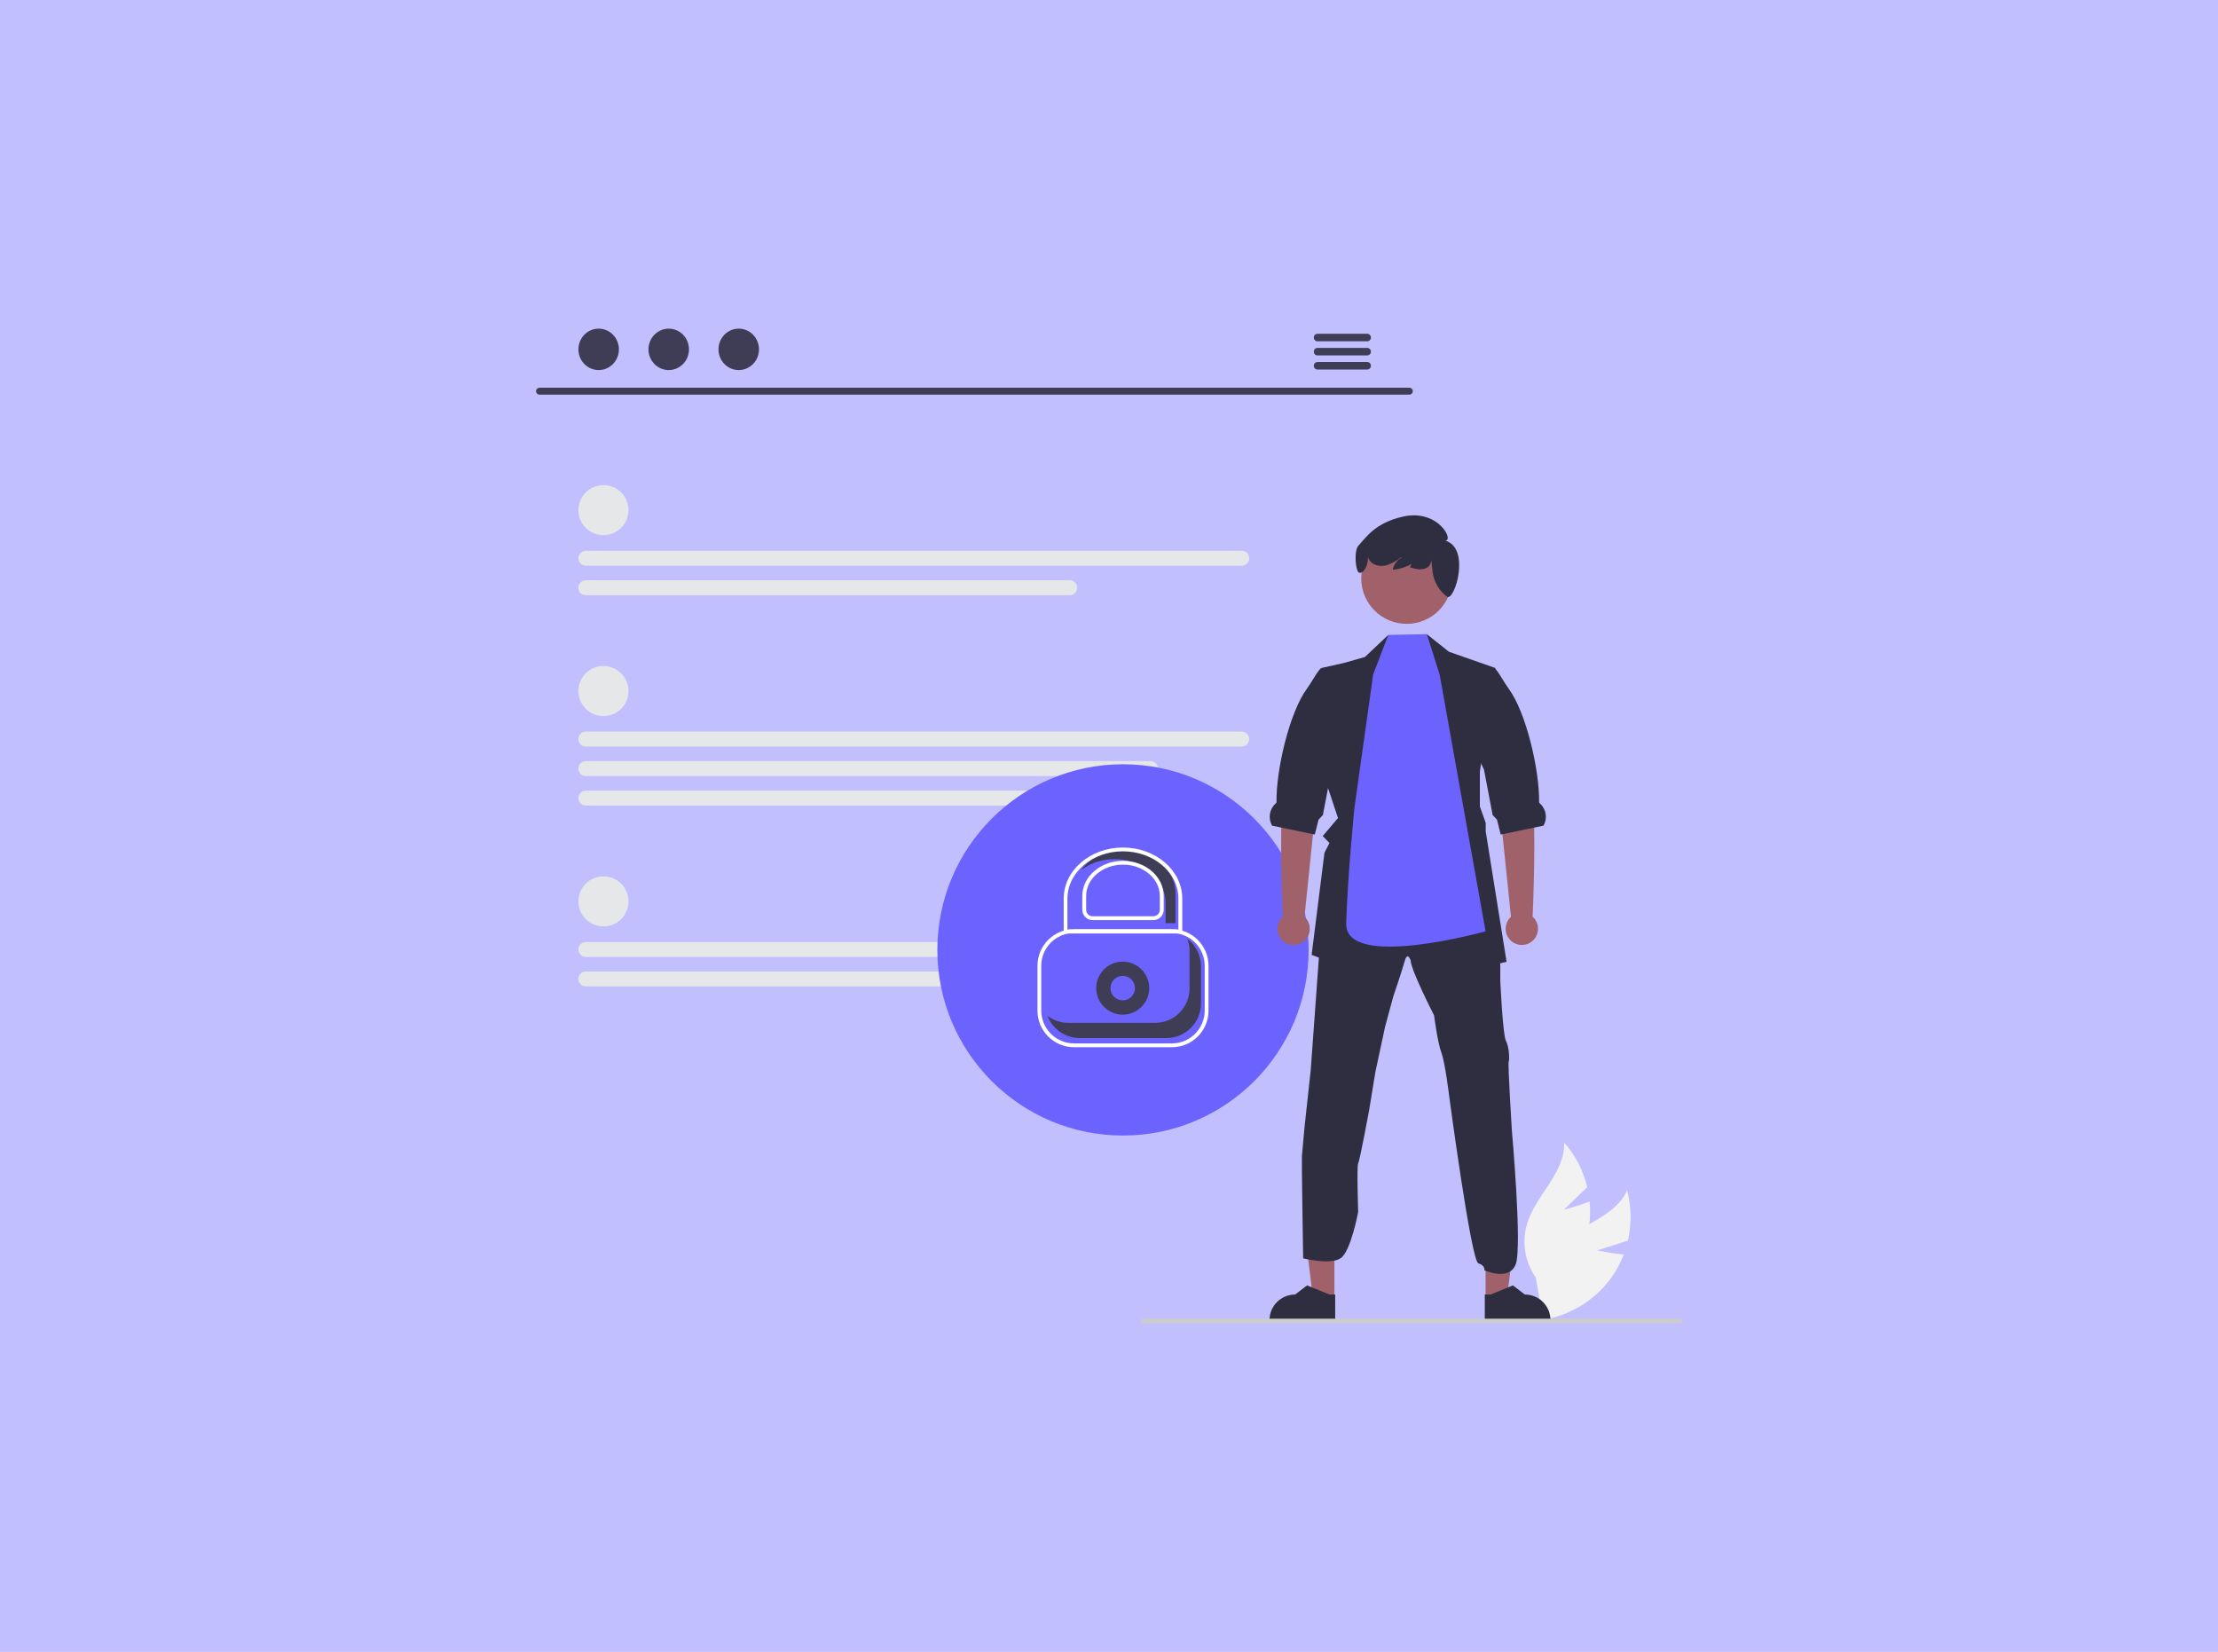
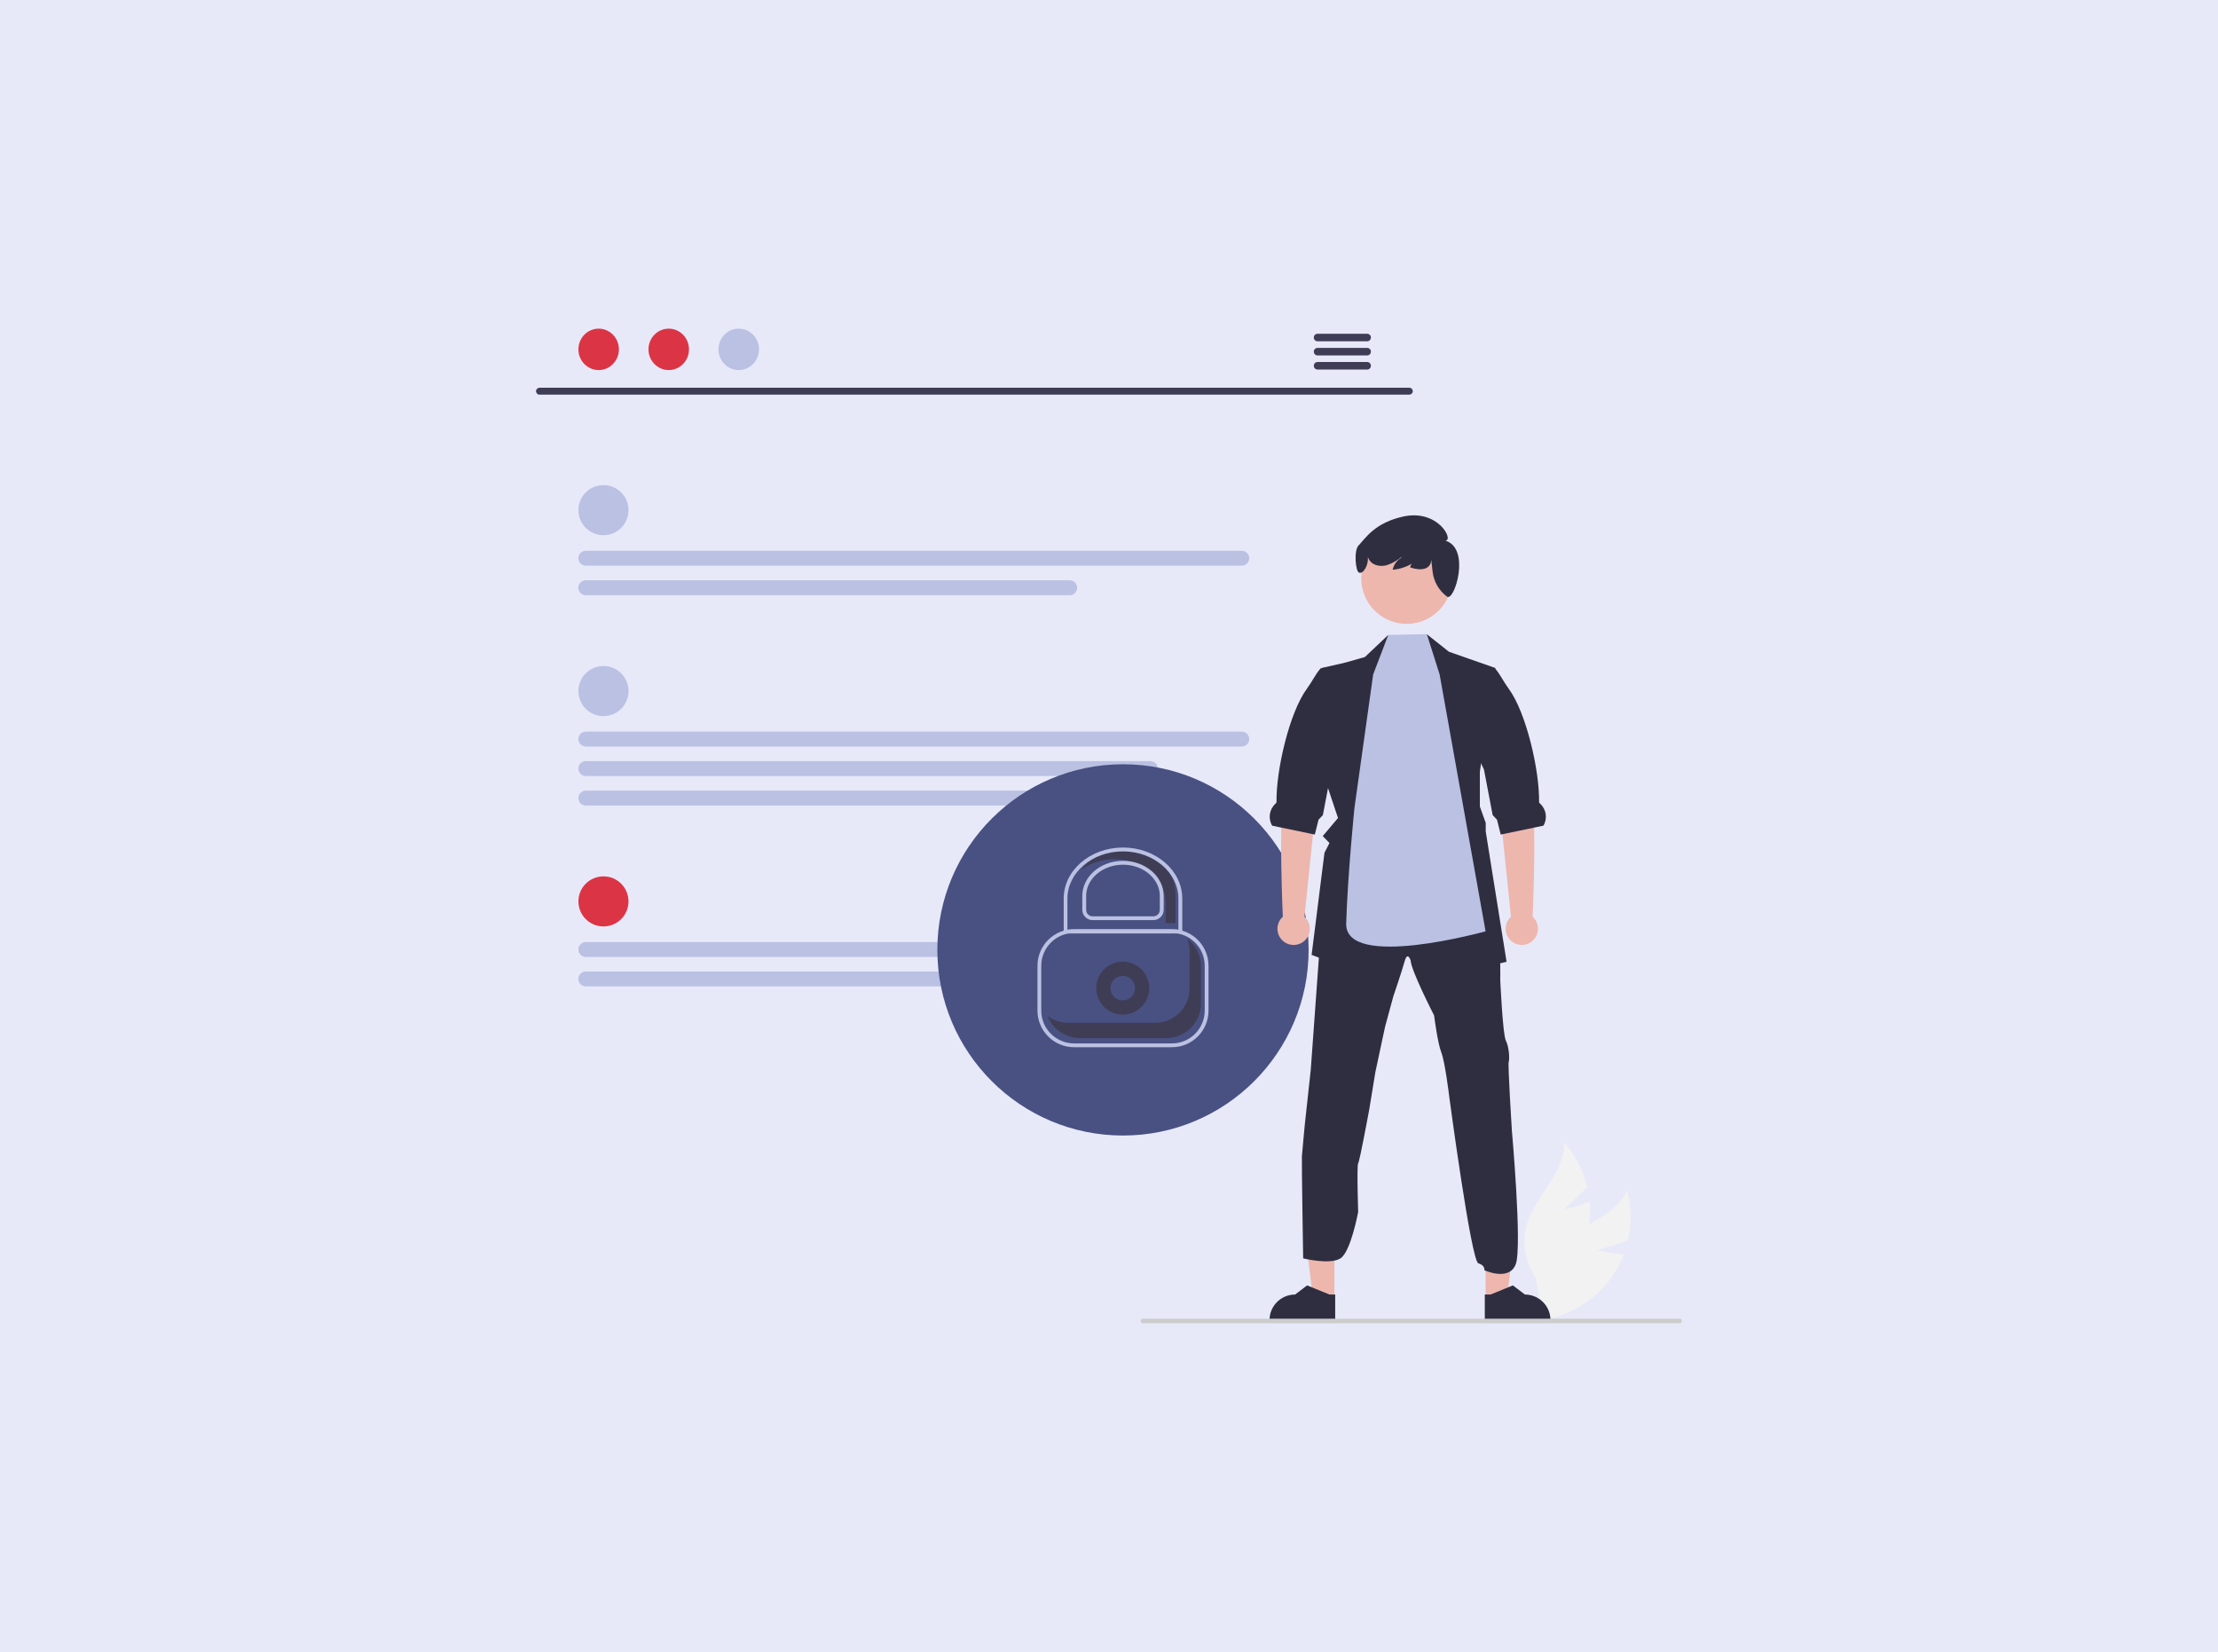
- <svg xmlns="http://www.w3.org/2000/svg" id="Layer_1" viewBox="0 0 333 248">
+ <svg xmlns="http://www.w3.org/2000/svg" id="Layer_1" data-name="Layer 1" viewBox="0 0 333 248">
  <defs>
-     <style>.cls-1{fill:#a0616a;}.cls-1,.cls-2,.cls-3,.cls-4,.cls-5,.cls-6,.cls-7,.cls-8,.cls-9{stroke-width:0px;}.cls-2{fill:#e6e7e8;}.cls-3{fill:#c2bfff;}.cls-4{fill:#ccc;}.cls-5{fill:#6c63ff;}.cls-6{fill:#fff;}.cls-7{fill:#3f3d56;}.cls-8{fill:#f2f2f2;}.cls-9{fill:#2f2e41;}</style>
+     <style>
+       .cls-1 {
+         fill: #f2f2f2;
+       }
+ 
+       .cls-1, .cls-2, .cls-3, .cls-4, .cls-5, .cls-6, .cls-7, .cls-8, .cls-9 {
+         stroke-width: 0px;
+       }
+ 
+       .cls-2 {
+         fill: #495182;
+       }
+ 
+       .cls-3 {
+         fill: #2f2e41;
+       }
+ 
+       .cls-4 {
+         fill: #3f3d56;
+       }
+ 
+       .cls-5 {
+         fill: #ccc;
+       }
+ 
+       .cls-6 {
+         fill: #db3545;
+       }
+ 
+       .cls-7 {
+         fill: #bac1e2;
+       }
+ 
+       .cls-8 {
+         fill: #edb7ae;
+       }
+ 
+       .cls-9 {
+         fill: #e7e9f9;
+       }
+     </style>
  </defs>
-   <rect class="cls-3" width="333" height="248" />
-   <path class="cls-8" d="m239.77,187.73l4.63-1.47c.58-2.49.54-5.08-.11-7.55-1.86,4.14-7.32,5.15-10.44,8.46-1.95,2.1-2.84,4.98-2.41,7.81l-.97,3.31c4.61-.39,8.81-2.79,11.51-6.55.74-1.05,1.34-2.19,1.79-3.39-1.98-.2-3.99-.63-3.99-.63Z" />
-   <path class="cls-8" d="m234.81,181.61l3.49-3.38c-.59-2.48-1.78-4.79-3.47-6.7.18,4.54-4.26,7.88-5.57,12.22-.81,2.75-.32,5.72,1.32,8.07l.6,3.4c3.95-2.41,6.65-6.42,7.38-10.99.19-1.27.22-2.55.09-3.83-1.86.7-3.86,1.22-3.86,1.22Z" />
-   <path class="cls-7" d="m211.6,59.25H80.99c-.29,0-.51-.24-.51-.53,0-.28.23-.5.51-.51h130.61c.29,0,.51.24.51.53,0,.28-.23.5-.51.51Z" />
-   <ellipse class="cls-7" cx="89.88" cy="52.45" rx="3.04" ry="3.11" />
-   <ellipse class="cls-7" cx="100.4" cy="52.45" rx="3.04" ry="3.11" />
-   <ellipse class="cls-7" cx="110.91" cy="52.45" rx="3.04" ry="3.11" />
-   <path class="cls-7" d="m205.27,50.11h-7.47c-.31,0-.56.26-.55.58,0,.3.25.55.55.55h7.47c.31,0,.56-.26.55-.58,0-.3-.25-.55-.55-.55Z" />
-   <path class="cls-7" d="m205.27,52.23h-7.47c-.31,0-.56.26-.55.58,0,.3.25.55.55.55h7.47c.31,0,.56-.26.55-.58,0-.3-.25-.55-.55-.55Z" />
-   <path class="cls-7" d="m205.27,54.35h-7.47c-.31,0-.56.26-.55.58,0,.3.25.55.55.55h7.47c.31,0,.56-.26.55-.58,0-.3-.25-.55-.55-.55Z" />
-   <circle class="cls-2" cx="90.6" cy="76.59" r="3.76" />
-   <path class="cls-2" d="m186.43,84.93h-98.47c-.62,0-1.12-.5-1.12-1.12s.5-1.12,1.12-1.12h98.47c.62,0,1.12.5,1.12,1.12s-.5,1.12-1.12,1.12Z" />
-   <path class="cls-2" d="m160.6,89.36h-72.65c-.62,0-1.12-.5-1.12-1.12,0-.62.5-1.12,1.12-1.12h72.65c.62,0,1.12.5,1.12,1.12,0,.62-.5,1.12-1.12,1.12h0Z" />
-   <circle class="cls-2" cx="90.6" cy="135.33" r="3.76" />
-   <path class="cls-2" d="m186.43,143.67h-98.47c-.62,0-1.12-.5-1.12-1.12s.5-1.12,1.12-1.12h98.47c.65.04,1.16.56,1.18,1.21-.04.61-.56,1.07-1.17,1.03,0,0,0,0,0,0Z" />
-   <path class="cls-2" d="m160.6,148.09h-72.65c-.62,0-1.12-.5-1.12-1.12s.5-1.12,1.12-1.12h72.65c.62,0,1.12.5,1.12,1.12s-.5,1.12-1.12,1.12Z" />
-   <circle class="cls-2" cx="90.6" cy="103.75" r="3.76" />
-   <path class="cls-2" d="m186.43,112.08h-98.47c-.62,0-1.12-.5-1.12-1.12s.5-1.12,1.12-1.12h98.47c.62,0,1.12.5,1.12,1.12s-.5,1.12-1.12,1.12Z" />
-   <path class="cls-2" d="m172.72,116.51h-84.76c-.62,0-1.12-.5-1.12-1.12,0-.62.5-1.12,1.12-1.12h84.76c.62,0,1.12.5,1.12,1.12,0,.62-.5,1.12-1.12,1.12Z" />
-   <path class="cls-2" d="m166.97,120.94h-79.01c-.62,0-1.12-.5-1.12-1.12,0-.62.5-1.12,1.12-1.12h79.01c.62,0,1.12.5,1.12,1.12,0,.62-.5,1.12-1.12,1.12h0Z" />
-   <circle class="cls-5" cx="168.6" cy="142.61" r="27.87" />
-   <circle class="cls-7" cx="168.56" cy="148.35" r="3.98" />
-   <circle class="cls-5" cx="168.56" cy="148.35" r="1.84" />
-   <path class="cls-6" d="m175.95,157.22h-14.7c-3.03,0-5.49-2.46-5.49-5.49v-6.74c0-3.03,2.46-5.49,5.49-5.49h14.7c3.03,0,5.49,2.46,5.49,5.49v6.74c0,3.03-2.46,5.49-5.49,5.49Zm-14.7-17.15c-2.71,0-4.91,2.2-4.92,4.92v6.74c0,2.71,2.2,4.91,4.92,4.92h14.7c2.71,0,4.91-2.2,4.92-4.92v-6.74c0-2.71-2.2-4.91-4.92-4.92h-14.7Z" />
-   <path class="cls-7" d="m160.38,153.56h13.05c2.85,0,5.16-2.31,5.16-5.16h0v-5.64c0-.63-.12-1.25-.34-1.83,1.29.97,2.05,2.49,2.05,4.11v5.64c0,2.85-2.31,5.16-5.16,5.16h-13.05c-2.14,0-4.06-1.33-4.82-3.33.89.68,1.99,1.05,3.11,1.05Z" />
-   <polygon class="cls-1" points="200.34 194.97 197.14 194.97 195.61 182.6 200.35 182.6 200.34 194.97" />
-   <path class="cls-9" d="m200.46,198.32h-9.86v-.13c0-2.12,1.72-3.84,3.84-3.84h0l1.8-1.37,3.36,1.37h.86s0,3.96,0,3.96Z" />
-   <polygon class="cls-1" points="223.04 194.97 226.24 194.97 227.77 182.6 223.04 182.6 223.04 194.97" />
-   <path class="cls-9" d="m222.92,198.32h9.86v-.13c0-2.12-1.72-3.84-3.84-3.84h0l-1.8-1.37-3.36,1.37h-.86s0,3.96,0,3.96Z" />
-   <path class="cls-9" d="m195.47,173.51c.05-.71.42-4.61.42-4.61l.9-8.28,1.59-21.94.1-1.44,8.33-1.6,5.69-2.73,6.77,2.16,5.27,1.98s0,.85.05,1.87c.05,1.34.15,2.98.37,3.4.38.75.28,4.8.28,4.8,0,0,.37,8.23.85,9.13s.57,2.78.42,3.16.47,10.26.47,10.26c0,0,1.57,17.48.59,20.12s-4.72.91-4.72.91c0,0,.18-.7-.9-1.04s-4.38-25.12-4.38-25.12c0,0-.61-5.08-1.18-6.54-.56-1.46-1.08-5.55-1.08-5.55,0,0-3.48-6.77-3.53-8.28,0,0-.46-1.41-.89.14s-1.7,5.27-1.7,5.27l-1.24,4.56-1.46,6.82-.94,5.74s-1.41,7.62-1.64,7.95,0,7.29,0,7.29c0,0-1.09,5.93-2.63,6.96-1.54,1.04-5.63.02-5.63.02,0,0-.24-14.7-.19-15.41Z" />
-   <polygon class="cls-9" points="199.02 117.23 200.88 122.81 198.59 125.52 199.6 126.56 198.85 128.02 196.92 143.36 207.53 147.39 211.1 142.91 213.92 147.39 226.19 144.39 223.06 124.83 223.06 123.55 222.18 121.08 222.18 115.85 224.51 100.29 217.54 97.85 214.21 95.21 213.14 98.92 208.55 98.11 208.43 95.32 204.92 98.64 201.96 99.48 198.42 100.29 197.97 101.42 198.87 101.19 198.72 115.86 199.02 117.23" />
-   <path class="cls-1" d="m195.85,137.63l1.78-17.24.47-7.1-4.99-.9s.2,5.07-.46,7.94c-.64,2.83-.09,16.93-.05,17.3-1,.89-1.08,2.43-.19,3.43.89,1,2.43,1.08,3.43.19,1-.89,1.08-2.43.19-3.43-.06-.07-.12-.13-.19-.19h0Z" />
-   <path class="cls-9" d="m190.99,123.96l1.39.29,4.76.99.26.05.56-2.23.65-.69,1.24-6.5.07-.34,1.87-4.01,1.3-12.04-4.82.87s-.05.05-.07.08c-.69.78-1.19,1.88-1.99,2.97-2.63,3.57-4.64,12.26-4.56,17.02,0,.08-.08.16-.17.25-.92.85-1.12,2.23-.48,3.3Z" />
-   <path class="cls-1" d="m226.85,137.63l-1.78-17.24-.47-7.1,4.99-.9s-.2,5.07.46,7.94c.64,2.83.09,16.93.05,17.3,1,.89,1.08,2.43.19,3.43s-2.43,1.08-3.43.19c-1-.89-1.08-2.43-.19-3.43.06-.07.12-.13.19-.19h0Z" />
-   <path class="cls-9" d="m231.72,123.96l-1.39.29-4.76.99-.26.05-.56-2.23-.65-.69-1.24-6.5-.07-.34-1.87-4.01.43-12.04,3.1.87s.05.05.07.08c.69.78,1.19,1.88,1.99,2.97,2.63,3.57,4.64,12.26,4.56,17.02,0,.08.08.16.17.25.92.85,1.12,2.23.48,3.3Z" />
-   <path class="cls-5" d="m206.16,101.26l2.27-5.94,5.79-.11,1.92,6.05,6.9,38.56s-21.14,5.89-20.93-1.19c.23-7.44,1.24-17.33,1.24-17.33l2.81-20.04Z" />
-   <circle class="cls-1" cx="211.19" cy="86.84" r="6.82" />
-   <path class="cls-9" d="m203.97,81.9c1.11-1.21,2.5-3.42,6.7-4.35,5.2-1.15,7.65,3.55,6.34,3.62,3.83,1.16,1.37,9.09.27,8.42,0,0-.02-.01-.03-.02-1.19-.88-1.97-2.21-2.16-3.68l-.21-1.88c-.03,1.53-1.59,1.73-3.18,1.17.19-.68.73-1.21,1.41-1.39-1.11,1.01-2.52,1.62-4.02,1.75.16-.77.64-1.44,1.33-1.83l-.06-.06c-.62.52-1.34.93-2.11,1.19-.88.25-1.93.12-2.53-.57-.16-.19-.28-.41-.36-.65.13,1.21-.68,2.59-1.31,2.35-.52-.1-.83-3.27-.09-4.08Z" />
-   <path class="cls-4" d="m252.52,198.32c0,.19-.15.34-.34.34h-80.59c-.19,0-.34-.15-.34-.34s.15-.34.34-.34h80.58c.19,0,.34.15.34.34h0Z" />
-   <path class="cls-7" d="m168.83,127.5c-2.73,0-5.12,1.23-6.48,3.09,1.45-1.06,3.2-1.62,4.99-1.6,4.22,0,7.66,2.96,7.66,6.59v3.02h1.48v-4.5c0-3.63-3.43-6.59-7.66-6.59Z" />
-   <path class="cls-6" d="m177.5,140.14h-17.8v-5.24c0-4.23,3.99-7.66,8.9-7.66s8.9,3.44,8.9,7.66v5.24Zm-17.23-.58h16.65v-4.66c0-3.91-3.73-7.09-8.33-7.09s-8.33,3.18-8.33,7.09v4.66Z" />
-   <path class="cls-6" d="m173.16,138.14h-9.12c-.85,0-1.55-.69-1.55-1.55v-2.08c0-2.91,2.74-5.27,6.11-5.27s6.11,2.36,6.11,5.27v2.08c0,.85-.69,1.55-1.55,1.55Zm-4.56-8.33c-3.05,0-5.53,2.11-5.53,4.7v2.08c0,.54.44.97.97.97h9.12c.54,0,.97-.44.97-.97v-2.08c0-2.59-2.48-4.7-5.53-4.7h0Z" />
+   <rect class="cls-9" width="333" height="248" />
+   <g>
+     <path class="cls-1" d="M239.77,187.73l4.63-1.47c.58-2.49.54-5.08-.11-7.55-1.86,4.14-7.32,5.15-10.44,8.46-1.95,2.1-2.84,4.98-2.41,7.81l-.97,3.31c4.61-.39,8.81-2.79,11.51-6.55.74-1.05,1.34-2.19,1.79-3.39-1.98-.2-3.99-.63-3.99-.63Z" />
+     <path class="cls-1" d="M234.81,181.61l3.49-3.38c-.59-2.48-1.78-4.79-3.47-6.7.18,4.54-4.26,7.88-5.57,12.22-.81,2.75-.32,5.72,1.32,8.07l.6,3.4c3.95-2.41,6.65-6.42,7.38-10.99.19-1.27.22-2.55.09-3.83-1.86.7-3.86,1.22-3.86,1.22Z" />
+     <path class="cls-4" d="M211.6,59.25H80.99c-.29,0-.51-.24-.51-.53,0-.28.23-.5.51-.51h130.61c.29,0,.51.24.51.53,0,.28-.23.5-.51.51Z" />
+     <ellipse class="cls-6" cx="89.88" cy="52.45" rx="3.04" ry="3.11" />
+     <ellipse class="cls-6" cx="100.4" cy="52.45" rx="3.04" ry="3.11" />
+     <ellipse class="cls-7" cx="110.91" cy="52.45" rx="3.04" ry="3.11" />
+     <path class="cls-4" d="M205.27,50.11h-7.47c-.31,0-.56.26-.55.58,0,.3.25.55.55.55h7.47c.31,0,.56-.26.55-.58,0-.3-.25-.55-.55-.55Z" />
+     <path class="cls-4" d="M205.27,52.23h-7.47c-.31,0-.56.26-.55.58,0,.3.25.55.55.55h7.47c.31,0,.56-.26.55-.58,0-.3-.25-.55-.55-.55Z" />
+     <path class="cls-4" d="M205.27,54.35h-7.47c-.31,0-.56.26-.55.58,0,.3.25.55.55.55h7.47c.31,0,.56-.26.55-.58,0-.3-.25-.55-.55-.55Z" />
+     <circle class="cls-7" cx="90.6" cy="76.59" r="3.76" />
+     <path class="cls-7" d="M186.43,84.93h-98.47c-.62,0-1.12-.5-1.12-1.12s.5-1.12,1.12-1.12h98.47c.62,0,1.12.5,1.12,1.12s-.5,1.12-1.12,1.12Z" />
+     <path class="cls-7" d="M160.6,89.36h-72.65c-.62,0-1.12-.5-1.12-1.12,0-.62.5-1.12,1.12-1.12h72.65c.62,0,1.12.5,1.12,1.12,0,.62-.5,1.12-1.12,1.12h0Z" />
+     <circle class="cls-6" cx="90.6" cy="135.33" r="3.76" />
+     <path class="cls-7" d="M186.43,143.67h-98.47c-.62,0-1.12-.5-1.12-1.12s.5-1.12,1.12-1.12h98.47c.65.04,1.16.56,1.18,1.21-.04.61-.56,1.07-1.17,1.03,0,0,0,0,0,0Z" />
+     <path class="cls-7" d="M160.6,148.09h-72.65c-.62,0-1.12-.5-1.12-1.12s.5-1.12,1.12-1.12h72.65c.62,0,1.12.5,1.12,1.12s-.5,1.12-1.12,1.12Z" />
+     <circle class="cls-7" cx="90.6" cy="103.75" r="3.76" />
+     <path class="cls-7" d="M186.43,112.08h-98.47c-.62,0-1.12-.5-1.12-1.12s.5-1.12,1.12-1.12h98.47c.62,0,1.12.5,1.12,1.12s-.5,1.12-1.12,1.12Z" />
+     <path class="cls-7" d="M172.72,116.51h-84.76c-.62,0-1.12-.5-1.12-1.12,0-.62.5-1.12,1.12-1.12h84.76c.62,0,1.12.5,1.12,1.12,0,.62-.5,1.12-1.12,1.12Z" />
+     <path class="cls-7" d="M166.97,120.94h-79.01c-.62,0-1.12-.5-1.12-1.12,0-.62.5-1.12,1.12-1.12h79.01c.62,0,1.12.5,1.12,1.12,0,.62-.5,1.12-1.12,1.12h0Z" />
+     <circle class="cls-2" cx="168.6" cy="142.61" r="27.87" />
+     <circle class="cls-4" cx="168.56" cy="148.35" r="3.98" />
+     <circle class="cls-2" cx="168.56" cy="148.35" r="1.84" />
+     <path class="cls-7" d="M175.95,157.22h-14.7c-3.03,0-5.49-2.46-5.49-5.49v-6.74c0-3.03,2.46-5.49,5.49-5.49h14.7c3.03,0,5.49,2.46,5.49,5.49v6.74c0,3.03-2.46,5.49-5.49,5.49ZM161.25,140.07c-2.71,0-4.91,2.2-4.92,4.92v6.74c0,2.71,2.2,4.91,4.92,4.92h14.7c2.71,0,4.91-2.2,4.92-4.92v-6.74c0-2.71-2.2-4.91-4.92-4.92h-14.7Z" />
+     <path class="cls-4" d="M160.38,153.56h13.05c2.85,0,5.16-2.31,5.16-5.16h0v-5.64c0-.63-.12-1.25-.34-1.83,1.29.97,2.05,2.49,2.05,4.11v5.64c0,2.85-2.31,5.16-5.16,5.16h-13.05c-2.14,0-4.06-1.33-4.82-3.33.89.68,1.99,1.05,3.11,1.05Z" />
+     <polygon class="cls-8" points="200.34 194.97 197.14 194.97 195.61 182.6 200.35 182.6 200.34 194.97" />
+     <path class="cls-3" d="M200.46,198.32h-9.86v-.13c0-2.12,1.72-3.84,3.84-3.84h0l1.8-1.37,3.36,1.37h.86s0,3.96,0,3.96Z" />
+     <polygon class="cls-8" points="223.04 194.97 226.24 194.97 227.77 182.6 223.04 182.6 223.04 194.97" />
+     <path class="cls-3" d="M222.92,198.32h9.86v-.13c0-2.12-1.72-3.84-3.84-3.84h0l-1.8-1.37-3.36,1.37h-.86s0,3.96,0,3.96Z" />
+     <path class="cls-3" d="M195.47,173.51c.05-.71.42-4.61.42-4.61l.9-8.28,1.59-21.94.1-1.44,8.33-1.6,5.69-2.73,6.77,2.16,5.27,1.98s0,.85.05,1.87c.05,1.34.15,2.98.37,3.4.38.75.28,4.8.28,4.8,0,0,.37,8.23.85,9.13s.57,2.78.42,3.16.47,10.26.47,10.26c0,0,1.57,17.48.59,20.12s-4.72.91-4.72.91c0,0,.18-.7-.9-1.04s-4.38-25.12-4.38-25.12c0,0-.61-5.08-1.18-6.54s-1.08-5.55-1.08-5.55c0,0-3.48-6.77-3.53-8.28,0,0-.46-1.41-.89.14s-1.7,5.27-1.7,5.27l-1.24,4.56-1.46,6.82-.94,5.74s-1.41,7.62-1.64,7.95,0,7.29,0,7.29c0,0-1.09,5.93-2.63,6.96-1.54,1.04-5.63.02-5.63.02,0,0-.24-14.7-.19-15.41Z" />
+     <polygon class="cls-3" points="199.02 117.23 200.88 122.81 198.59 125.52 199.6 126.56 198.85 128.02 196.92 143.36 207.53 147.39 211.1 142.91 213.92 147.39 226.19 144.39 223.06 124.83 223.06 123.55 222.18 121.08 222.18 115.85 224.51 100.29 217.54 97.85 214.21 95.21 213.14 98.92 208.55 98.11 208.43 95.32 204.92 98.64 201.96 99.48 198.42 100.29 197.97 101.42 198.87 101.19 198.72 115.86 199.02 117.23" />
+     <path class="cls-8" d="M195.85,137.63l1.78-17.24.47-7.1-4.99-.9s.2,5.07-.46,7.94c-.64,2.83-.09,16.93-.05,17.3-1,.89-1.08,2.43-.19,3.43s2.43,1.08,3.43.19c1-.89,1.08-2.43.19-3.43-.06-.07-.12-.13-.19-.19h0Z" />
+     <path class="cls-3" d="M190.99,123.96l1.39.29,4.76.99.26.05.56-2.23.65-.69,1.24-6.5.07-.34,1.87-4.01,1.3-12.04-4.82.87s-.05.05-.07.08c-.69.78-1.19,1.88-1.99,2.97-2.63,3.57-4.64,12.26-4.56,17.02,0,.08-.08.16-.17.25-.92.85-1.12,2.23-.48,3.3Z" />
+     <path class="cls-8" d="M226.85,137.63l-1.78-17.24-.47-7.1,4.99-.9s-.2,5.07.46,7.94c.64,2.83.09,16.93.05,17.3,1,.89,1.08,2.43.19,3.43-.89,1-2.43,1.08-3.43.19-1-.89-1.08-2.43-.19-3.43.06-.07.12-.13.19-.19h0Z" />
+     <path class="cls-3" d="M231.72,123.96l-1.39.29-4.76.99-.26.05-.56-2.23-.65-.69-1.24-6.5-.07-.34-1.87-4.01.43-12.04,3.1.87s.05.05.07.08c.69.78,1.19,1.88,1.99,2.97,2.63,3.57,4.64,12.26,4.56,17.02,0,.08.08.16.17.25.92.85,1.12,2.23.48,3.3Z" />
+     <path class="cls-7" d="M206.16,101.26l2.27-5.94,5.79-.11,1.92,6.05,6.9,38.56s-21.14,5.89-20.93-1.19c.23-7.44,1.24-17.33,1.24-17.33l2.81-20.04Z" />
+     <circle class="cls-8" cx="211.19" cy="86.84" r="6.82" />
+     <path class="cls-3" d="M203.97,81.9c1.11-1.21,2.5-3.42,6.7-4.35,5.2-1.15,7.65,3.55,6.34,3.62,3.83,1.16,1.37,9.09.27,8.42,0,0-.02-.01-.03-.02-1.19-.88-1.97-2.21-2.16-3.68l-.21-1.88c-.03,1.53-1.59,1.73-3.18,1.17.19-.68.73-1.21,1.41-1.39-1.11,1.01-2.52,1.62-4.02,1.75.16-.77.64-1.44,1.33-1.83l-.06-.06c-.62.52-1.34.93-2.11,1.19-.88.25-1.93.12-2.53-.57-.16-.19-.28-.41-.36-.65.13,1.21-.68,2.59-1.31,2.35-.52-.1-.83-3.27-.09-4.08Z" />
+     <path class="cls-5" d="M252.52,198.32c0,.19-.15.34-.34.34h-80.59c-.19,0-.34-.15-.34-.34s.15-.34.34-.34h80.58c.19,0,.34.15.34.34h0Z" />
+     <path class="cls-4" d="M168.83,127.5c-2.73,0-5.12,1.23-6.48,3.09,1.45-1.06,3.2-1.62,4.99-1.6,4.22,0,7.66,2.96,7.66,6.59v3.02h1.48v-4.5c0-3.63-3.43-6.59-7.66-6.59Z" />
+     <path class="cls-7" d="M177.5,140.14h-17.8v-5.24c0-4.23,3.99-7.66,8.9-7.66s8.9,3.44,8.9,7.66v5.24ZM160.27,139.57h16.65v-4.66c0-3.91-3.73-7.09-8.33-7.09s-8.33,3.18-8.33,7.09v4.66Z" />
+     <path class="cls-7" d="M173.16,138.14h-9.12c-.85,0-1.55-.69-1.55-1.55v-2.08c0-2.91,2.74-5.27,6.11-5.27s6.11,2.36,6.11,5.27v2.08c0,.85-.69,1.55-1.55,1.55ZM168.6,129.82c-3.05,0-5.53,2.11-5.53,4.7v2.08c0,.54.44.97.97.97h9.12c.54,0,.97-.44.97-.97v-2.08c0-2.59-2.48-4.7-5.53-4.7h0Z" />
+   </g>
</svg>
